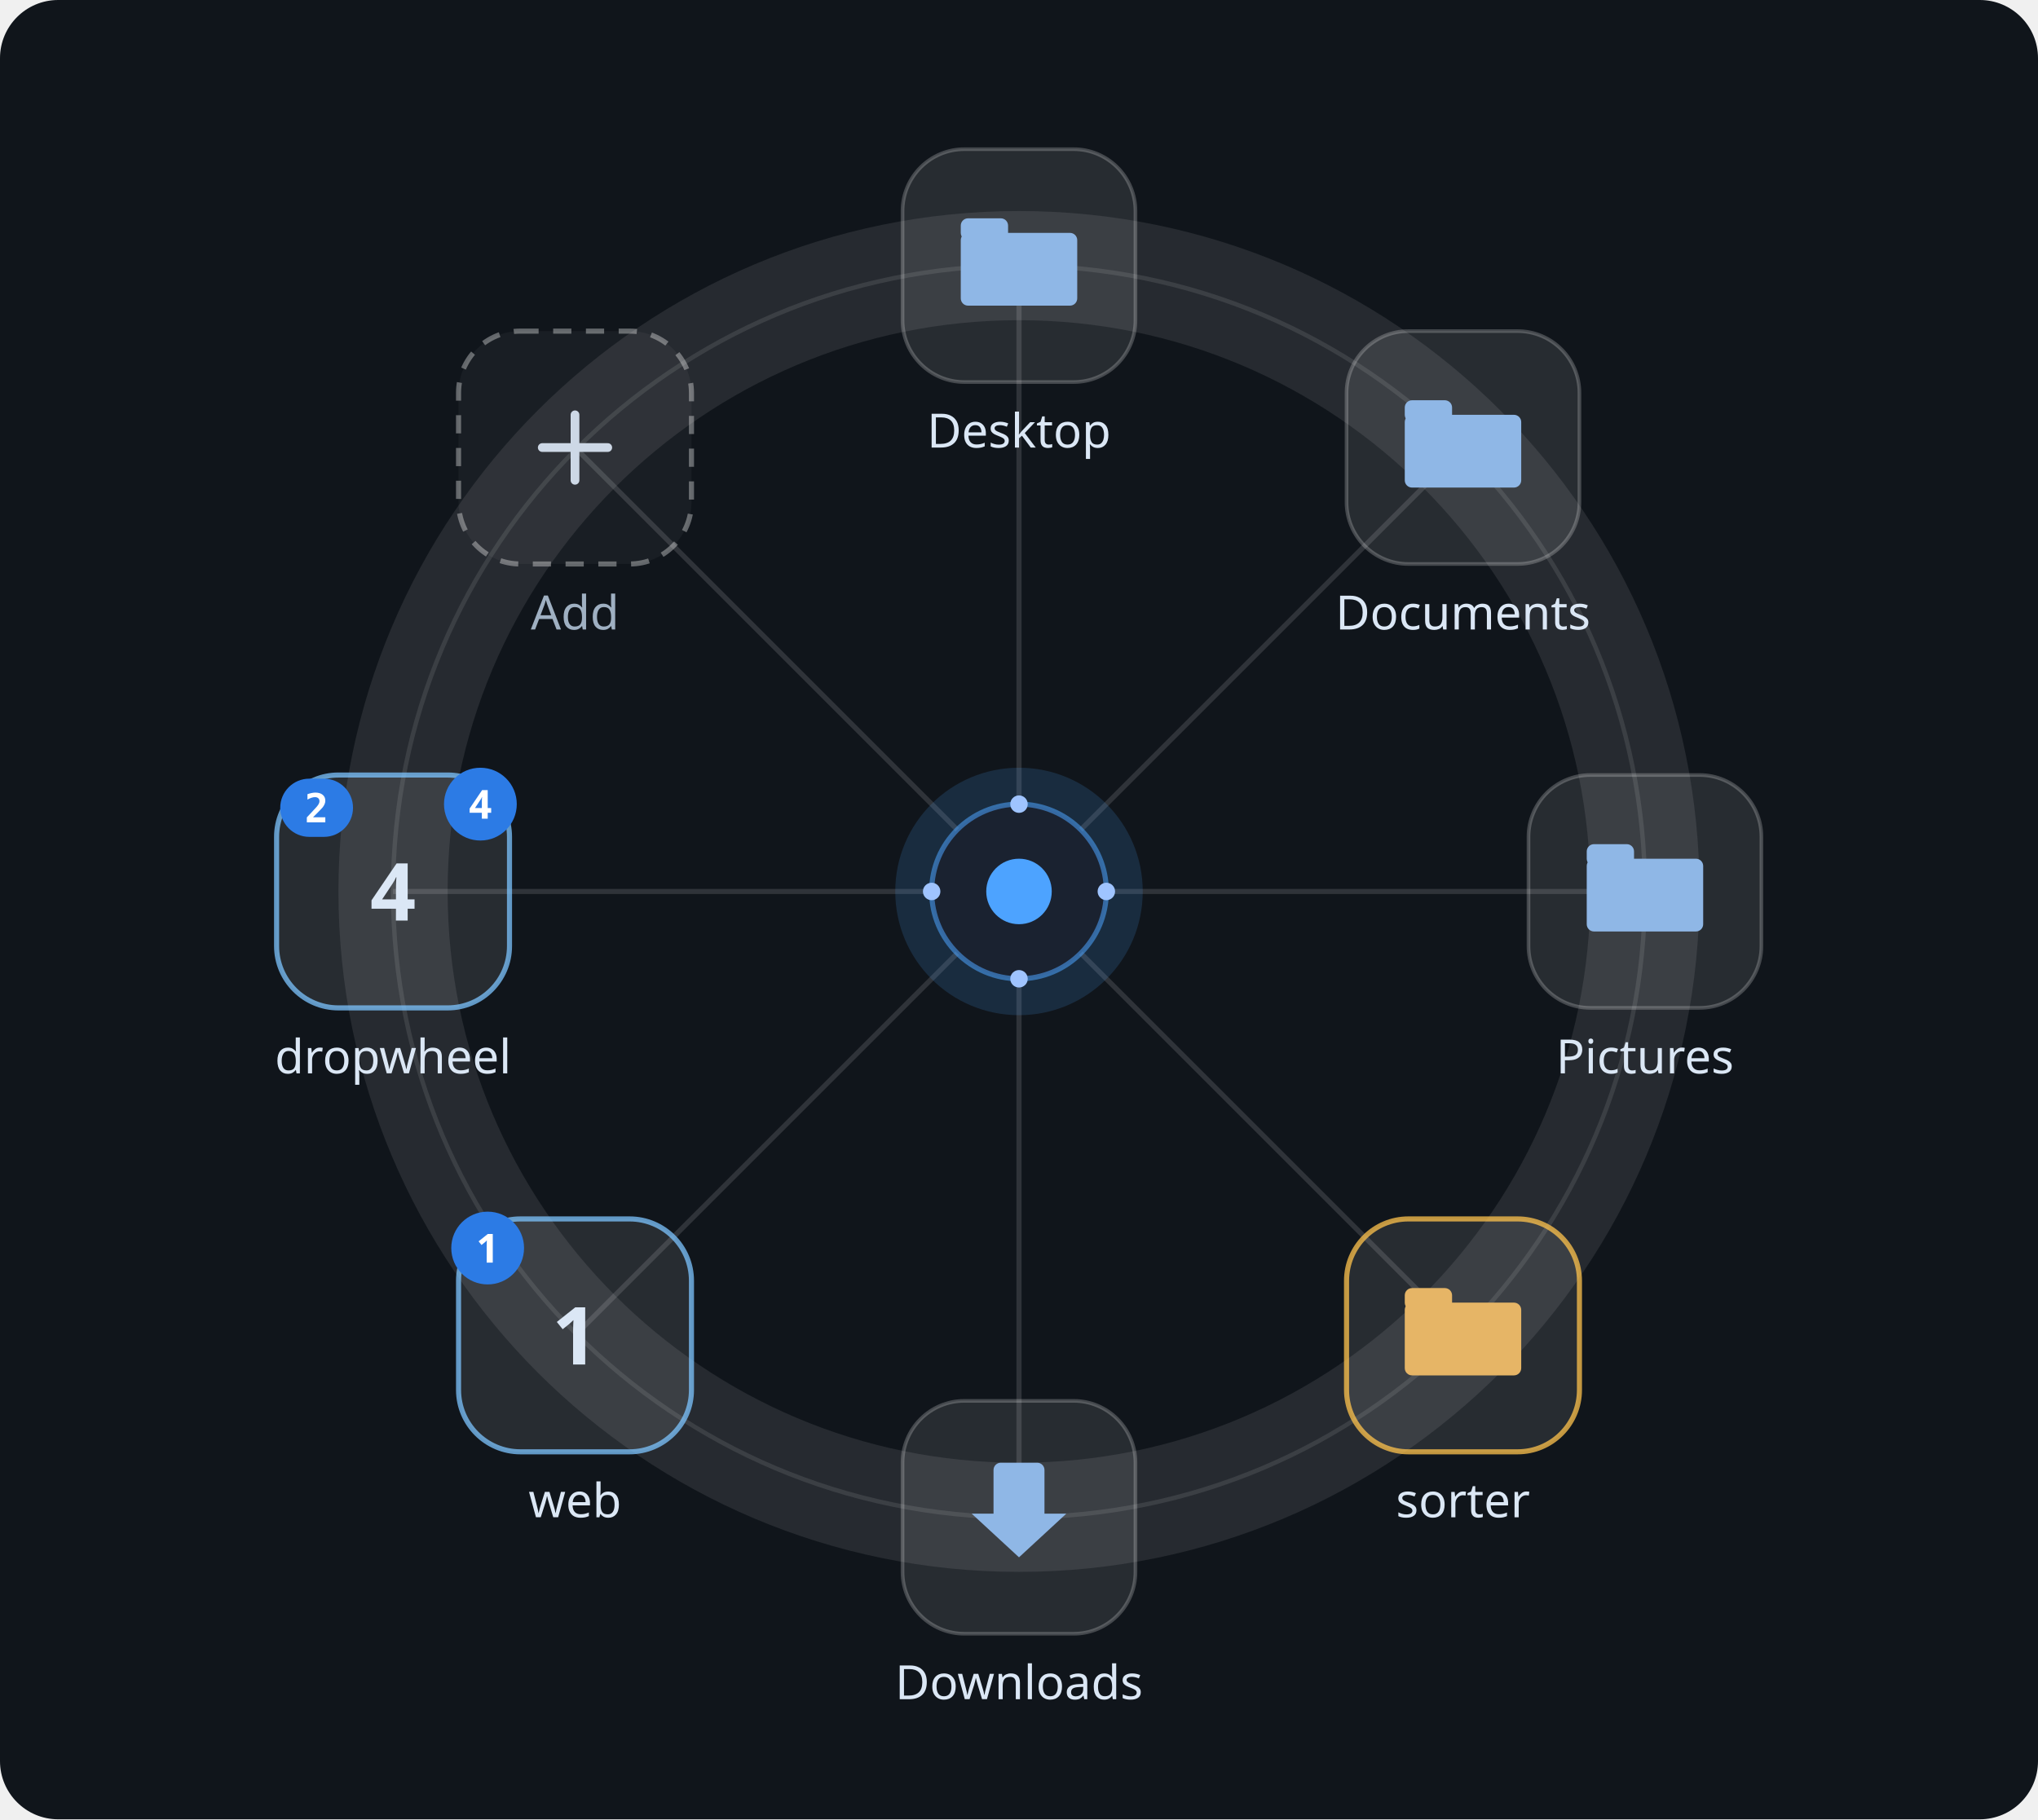
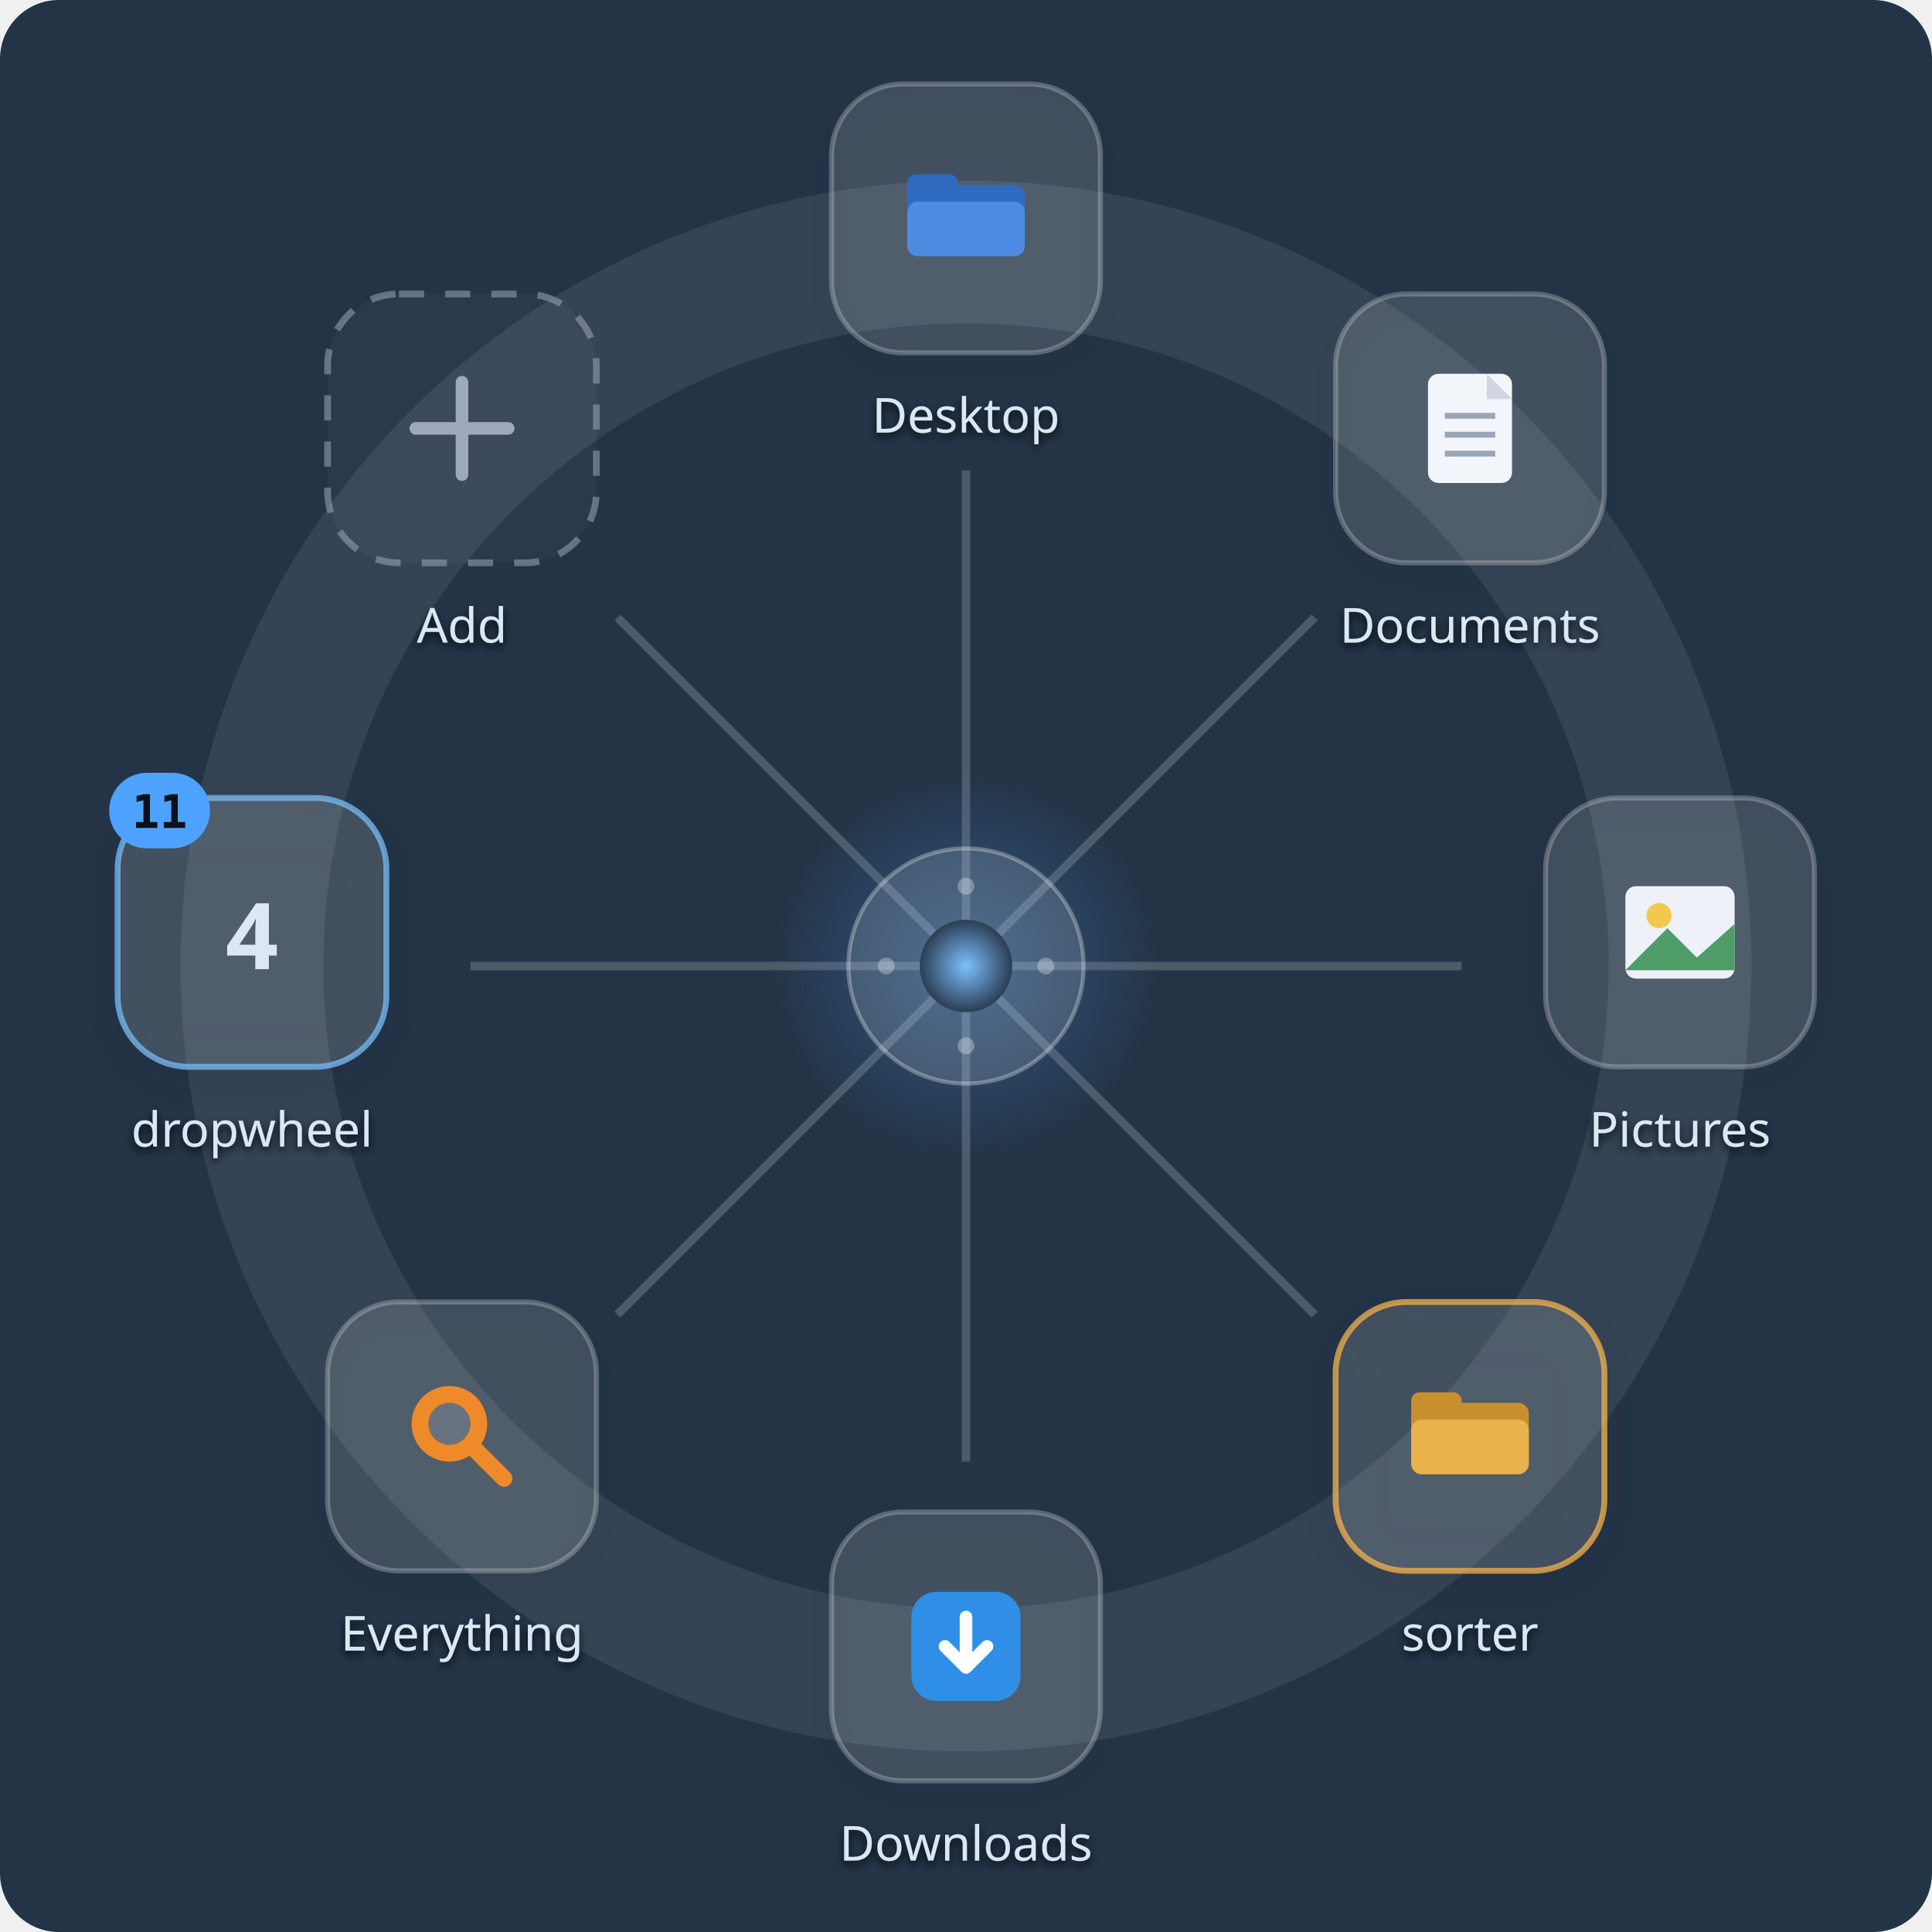
- <svg xmlns="http://www.w3.org/2000/svg" viewBox="0 0 560 500" width="560" height="500" role="img" aria-label="Dropwheel — the radial wheel open on the desktop, with target tiles around a central orb">
-   <rect x="0" y="0" width="560" height="500" rx="16" fill="#10151b" />
-   <circle cx="280" cy="245" r="172" fill="none" stroke="#ffffff" stroke-opacity="0.09" stroke-width="30" />
-   <circle cx="280" cy="245" r="172" fill="none" stroke="#ffffff" stroke-opacity="0.10" stroke-width="1.2" />
-   <g stroke="#ffffff" stroke-opacity="0.13" stroke-width="1.4">
-     <line x1="280" y1="245" x2="280" y2="73" />
-     <line x1="280" y1="245" x2="402" y2="123" />
-     <line x1="280" y1="245" x2="452" y2="245" />
-     <line x1="280" y1="245" x2="402" y2="367" />
-     <line x1="280" y1="245" x2="280" y2="417" />
-     <line x1="280" y1="245" x2="158" y2="367" />
-     <line x1="280" y1="245" x2="108" y2="245" />
-     <line x1="280" y1="245" x2="158" y2="123" />
+ <svg xmlns="http://www.w3.org/2000/svg" viewBox="0 0 460 460" width="460" height="460" font-family="Segoe UI, system-ui, sans-serif" role="img" aria-label="Dropwheel — the radial wheel open on the desktop with target tiles around a central orb">
+   <defs>
+     <radialGradient id="halo" gradientUnits="userSpaceOnUse" cx="230" cy="230" r="46">
+       <stop offset="0" stop-color="#4DA3FF" stop-opacity="0.32" />
+       <stop offset="1" stop-color="#4DA3FF" stop-opacity="0" />
+     </radialGradient>
+     <radialGradient id="core" gradientUnits="userSpaceOnUse" cx="230" cy="230" r="11">
+       <stop offset="0" stop-color="#7cc0ff" />
+       <stop offset="1" stop-color="#2b3d54" />
+     </radialGradient>
+     <filter id="tsh" x="-40%" y="-40%" width="180%" height="180%">
+       <feDropShadow dx="0" dy="3" stdDeviation="5" flood-color="#000" flood-opacity="0.35" />
+     </filter>
+     <filter id="lsh" x="-30%" y="-60%" width="160%" height="220%">
+       <feDropShadow dx="0" dy="1" stdDeviation="1.1" flood-color="#000" flood-opacity="0.85" />
+     </filter>
+   </defs>
+   <rect x="0" y="0" width="460" height="460" rx="14" fill="#243447" />
+   <circle cx="230" cy="230" r="170" fill="none" stroke="#ffffff" stroke-opacity="0.08" stroke-width="34" />
+   <g stroke="#ffffff" stroke-opacity="0.19" stroke-width="2">
+     <line x1="230" y1="230" x2="230" y2="112" />
+     <line x1="230" y1="230" x2="313" y2="147" />
+     <line x1="230" y1="230" x2="348" y2="230" />
+     <line x1="230" y1="230" x2="313" y2="313" />
+     <line x1="230" y1="230" x2="230" y2="348" />
+     <line x1="230" y1="230" x2="147" y2="313" />
+     <line x1="230" y1="230" x2="112" y2="230" />
+     <line x1="230" y1="230" x2="147" y2="147" />
  </g>
-   <g transform="translate(280,73)">
-     <rect x="-32" y="-32" width="64" height="64" rx="17" fill="#ffffff" fill-opacity="0.10" stroke="#ffffff" stroke-opacity="0.22" />
-     <g transform="translate(-16,-13)" fill="#8fb7e6">
-       <rect x="0" y="4" width="32" height="20" rx="2" />
-       <rect x="0" y="0" width="13" height="6" rx="2" />
+   <g transform="translate(230,52)">
+     <rect x="-32" y="-32" width="64" height="64" rx="17" fill="#ffffff" fill-opacity="0.12" stroke="#ffffff" stroke-opacity="0.24" stroke-width="1.2" filter="url(#tsh)" />
+     <rect x="-14" y="-10.5" width="12" height="6" rx="2" fill="#2f6bc0" />
+     <rect x="-14" y="-8" width="28" height="17" rx="2.5" fill="#2f6bc0" />
+     <rect x="-14" y="-4" width="28" height="13" rx="2.5" fill="#4d8ce0" />
+   </g>
+   <g transform="translate(350,102)">
+     <rect x="-32" y="-32" width="64" height="64" rx="17" fill="#ffffff" fill-opacity="0.12" stroke="#ffffff" stroke-opacity="0.24" stroke-width="1.2" filter="url(#tsh)" />
+     <rect x="-10" y="-13" width="20" height="26" rx="2.5" fill="#f2f5fa" />
+     <polygon points="4,-13 10,-7 4,-7" fill="#cdd6e2" />
+     <g stroke="#9aa6b6" stroke-width="1.4">
+       <line x1="-6" y1="-3" x2="6" y2="-3" />
+       <line x1="-6" y1="1.5" x2="6" y2="1.5" />
+       <line x1="-6" y1="6" x2="6" y2="6" />
    </g>
-     <text x="0" y="50" text-anchor="middle" fill="#dbe7f5" font-family="Segoe UI, sans-serif" font-size="13">Desktop</text>
  </g>
-   <g transform="translate(402,123)">
-     <rect x="-32" y="-32" width="64" height="64" rx="17" fill="#ffffff" fill-opacity="0.10" stroke="#ffffff" stroke-opacity="0.22" />
-     <g transform="translate(-16,-13)" fill="#8fb7e6">
-       <rect x="0" y="4" width="32" height="20" rx="2" />
-       <rect x="0" y="0" width="13" height="6" rx="2" />
-     </g>
-     <text x="0" y="50" text-anchor="middle" fill="#dbe7f5" font-family="Segoe UI, sans-serif" font-size="13">Documents</text>
+   <g transform="translate(400,222)">
+     <rect x="-32" y="-32" width="64" height="64" rx="17" fill="#ffffff" fill-opacity="0.12" stroke="#ffffff" stroke-opacity="0.24" stroke-width="1.2" filter="url(#tsh)" />
+     <rect x="-13" y="-11" width="26" height="22" rx="2.5" fill="#eef2f8" />
+     <circle cx="-5" cy="-4" r="3" fill="#f2c94c" />
+     <polygon points="-13,9 -3,-1 4,6 13,-2 13,9" fill="#4f9d69" />
  </g>
-   <g transform="translate(452,245)">
-     <rect x="-32" y="-32" width="64" height="64" rx="17" fill="#ffffff" fill-opacity="0.10" stroke="#ffffff" stroke-opacity="0.22" />
-     <g transform="translate(-16,-13)" fill="#8fb7e6">
-       <rect x="0" y="4" width="32" height="20" rx="2" />
-       <rect x="0" y="0" width="13" height="6" rx="2" />
-     </g>
-     <text x="0" y="50" text-anchor="middle" fill="#dbe7f5" font-family="Segoe UI, sans-serif" font-size="13">Pictures</text>
+   <g transform="translate(350,342)">
+     <rect x="-32" y="-32" width="64" height="64" rx="17" fill="#ffffff" fill-opacity="0.12" stroke="#ffb84d" stroke-opacity="0.7" stroke-width="1.4" filter="url(#tsh)" />
+     <rect x="-14" y="-10.5" width="12" height="6" rx="2" fill="#c98f2f" />
+     <rect x="-14" y="-8" width="28" height="17" rx="2.5" fill="#c98f2f" />
+     <rect x="-14" y="-4" width="28" height="13" rx="2.5" fill="#e9b24a" />
  </g>
-   <g transform="translate(402,367)">
-     <rect x="-32" y="-32" width="64" height="64" rx="17" fill="#ffffff" fill-opacity="0.10" stroke="#ffc24d" stroke-opacity="0.75" stroke-width="1.4" />
-     <g transform="translate(-16,-13)" fill="#e6b566">
-       <rect x="0" y="4" width="32" height="20" rx="2" />
-       <rect x="0" y="0" width="13" height="6" rx="2" />
-     </g>
-     <text x="0" y="50" text-anchor="middle" fill="#dbe7f5" font-family="Segoe UI, sans-serif" font-size="13">sorter</text>
+   <g transform="translate(230,392)">
+     <rect x="-32" y="-32" width="64" height="64" rx="17" fill="#ffffff" fill-opacity="0.12" stroke="#ffffff" stroke-opacity="0.24" stroke-width="1.2" filter="url(#tsh)" />
+     <rect x="-13" y="-13" width="26" height="26" rx="6" fill="#2f8fe6" />
+     <path d="M0,-7 V5 M-5,0 L0,5 L5,0" fill="none" stroke="#ffffff" stroke-width="3" stroke-linecap="round" stroke-linejoin="round" />
  </g>
-   <g transform="translate(280,417)">
-     <rect x="-32" y="-32" width="64" height="64" rx="17" fill="#ffffff" fill-opacity="0.10" stroke="#ffffff" stroke-opacity="0.22" />
-     <g transform="translate(-13,-15)" fill="#8fb7e6">
-       <rect x="6" y="0" width="14" height="16" rx="2" />
-       <path d="M0,14 h26 l-13,12 z" />
-     </g>
-     <text x="0" y="50" text-anchor="middle" fill="#dbe7f5" font-family="Segoe UI, sans-serif" font-size="13">Downloads</text>
+   <g transform="translate(110,342)">
+     <rect x="-32" y="-32" width="64" height="64" rx="17" fill="#ffffff" fill-opacity="0.12" stroke="#ffffff" stroke-opacity="0.24" stroke-width="1.2" filter="url(#tsh)" />
+     <circle cx="-3" cy="-3" r="5" fill="#ffffff" fill-opacity="0.14" />
+     <circle cx="-3" cy="-3" r="7" fill="none" stroke="#ef8a2a" stroke-width="4" />
+     <line x1="2.5" y1="2.5" x2="10" y2="10" stroke="#ef8a2a" stroke-width="4" stroke-linecap="round" />
  </g>
-   <g transform="translate(158,367)">
-     <rect x="-32" y="-32" width="64" height="64" rx="17" fill="#ffffff" fill-opacity="0.10" stroke="#7cc4ff" stroke-opacity="0.75" stroke-width="1.4" />
-     <text x="0" y="8" text-anchor="middle" fill="#dbe7f5" font-family="Segoe UI, sans-serif" font-size="22" font-weight="600">1</text>
-     <circle cx="-24" cy="-24" r="10" fill="#2c7be5" />
-     <text x="-24" y="-20" text-anchor="middle" fill="#ffffff" font-family="Segoe UI, sans-serif" font-size="11" font-weight="600">1</text>
-     <text x="0" y="50" text-anchor="middle" fill="#dbe7f5" font-family="Segoe UI, sans-serif" font-size="13">web</text>
+   <g transform="translate(60,222)">
+     <rect x="-32" y="-32" width="64" height="64" rx="17" fill="#ffffff" fill-opacity="0.12" stroke="#7cc4ff" stroke-opacity="0.7" stroke-width="1.4" filter="url(#tsh)" />
+     <text x="0" y="1" text-anchor="middle" dominant-baseline="middle" fill="#dbe7f5" font-size="22" font-weight="600">4</text>
+     <rect x="-34" y="-38" width="24" height="18" rx="9" fill="#4DA3FF" />
+     <text x="-22" y="-28" text-anchor="middle" dominant-baseline="middle" fill="#0d1017" font-family="Consolas, monospace" font-size="11" font-weight="700">11</text>
  </g>
-   <g transform="translate(108,245)">
-     <rect x="-32" y="-32" width="64" height="64" rx="17" fill="#ffffff" fill-opacity="0.10" stroke="#7cc4ff" stroke-opacity="0.75" stroke-width="1.4" />
-     <text x="0" y="8" text-anchor="middle" fill="#dbe7f5" font-family="Segoe UI, sans-serif" font-size="22" font-weight="600">4</text>
-     <rect x="-31" y="-31" width="20" height="16" rx="8" fill="#2c7be5" />
-     <text x="-21" y="-19" text-anchor="middle" fill="#ffffff" font-family="Consolas, monospace" font-size="11" font-weight="600">2</text>
-     <circle cx="24" cy="-24" r="10" fill="#2c7be5" />
-     <text x="24" y="-20" text-anchor="middle" fill="#ffffff" font-family="Segoe UI, sans-serif" font-size="11" font-weight="600">4</text>
-     <text x="0" y="50" text-anchor="middle" fill="#dbe7f5" font-family="Segoe UI, sans-serif" font-size="13">dropwheel</text>
+   <g transform="translate(110,102)">
+     <rect x="-32" y="-32" width="64" height="64" rx="17" fill="#ffffff" fill-opacity="0.03" stroke="#b4becd" stroke-opacity="0.45" stroke-width="1.6" stroke-dasharray="6 5" />
+     <path d="M0,-11 V11 M-11,0 H11" fill="none" stroke="#c8d2e1" stroke-opacity="0.7" stroke-width="3" stroke-linecap="round" />
  </g>
-   <g transform="translate(158,123)">
-     <rect x="-32" y="-32" width="64" height="64" rx="17" fill="#ffffff" fill-opacity="0.04" stroke="#ffffff" stroke-opacity="0.35" stroke-width="1.4" stroke-dasharray="5 4" />
-     <g stroke="#cdd8e6" stroke-width="2.4" stroke-linecap="round">
-       <line x1="-9" y1="0" x2="9" y2="0" />
-       <line x1="0" y1="-9" x2="0" y2="9" />
-     </g>
-     <text x="0" y="50" text-anchor="middle" fill="#9fb0c2" font-family="Segoe UI, sans-serif" font-size="13">Add</text>
+   <circle cx="230" cy="230" r="46" fill="url(#halo)" />
+   <circle cx="230" cy="230" r="28" fill="#ffffff" fill-opacity="0.14" stroke="#ffffff" stroke-opacity="0.30" stroke-width="1" />
+   <circle cx="230" cy="230" r="11" fill="url(#core)" />
+   <g fill="#ffffff" fill-opacity="0.30">
+     <circle cx="230" cy="211" r="2" />
+     <circle cx="230" cy="249" r="2" />
+     <circle cx="211" cy="230" r="2" />
+     <circle cx="249" cy="230" r="2" />
  </g>
-   <circle cx="280" cy="245" r="34" fill="#4da3ff" fill-opacity="0.16" />
-   <circle cx="280" cy="245" r="24" fill="#1a2230" stroke="#4da3ff" stroke-opacity="0.55" stroke-width="1.4" />
-   <circle cx="280" cy="245" r="9" fill="#4da3ff" />
-   <g fill="#9fc4ff">
-     <circle cx="280" cy="221" r="2.4" />
-     <circle cx="280" cy="269" r="2.4" />
-     <circle cx="256" cy="245" r="2.4" />
-     <circle cx="304" cy="245" r="2.4" />
+   <g fill="#dbe7f5" font-size="11.5" text-anchor="middle" filter="url(#lsh)">
+     <text x="230" y="103">Desktop</text>
+     <text x="350" y="153">Documents</text>
+     <text x="400" y="273">Pictures</text>
+     <text x="350" y="393">sorter</text>
+     <text x="230" y="443">Downloads</text>
+     <text x="110" y="393">Everything</text>
+     <text x="60" y="273">dropwheel</text>
+     <text x="110" y="153">Add</text>
  </g>
</svg>
